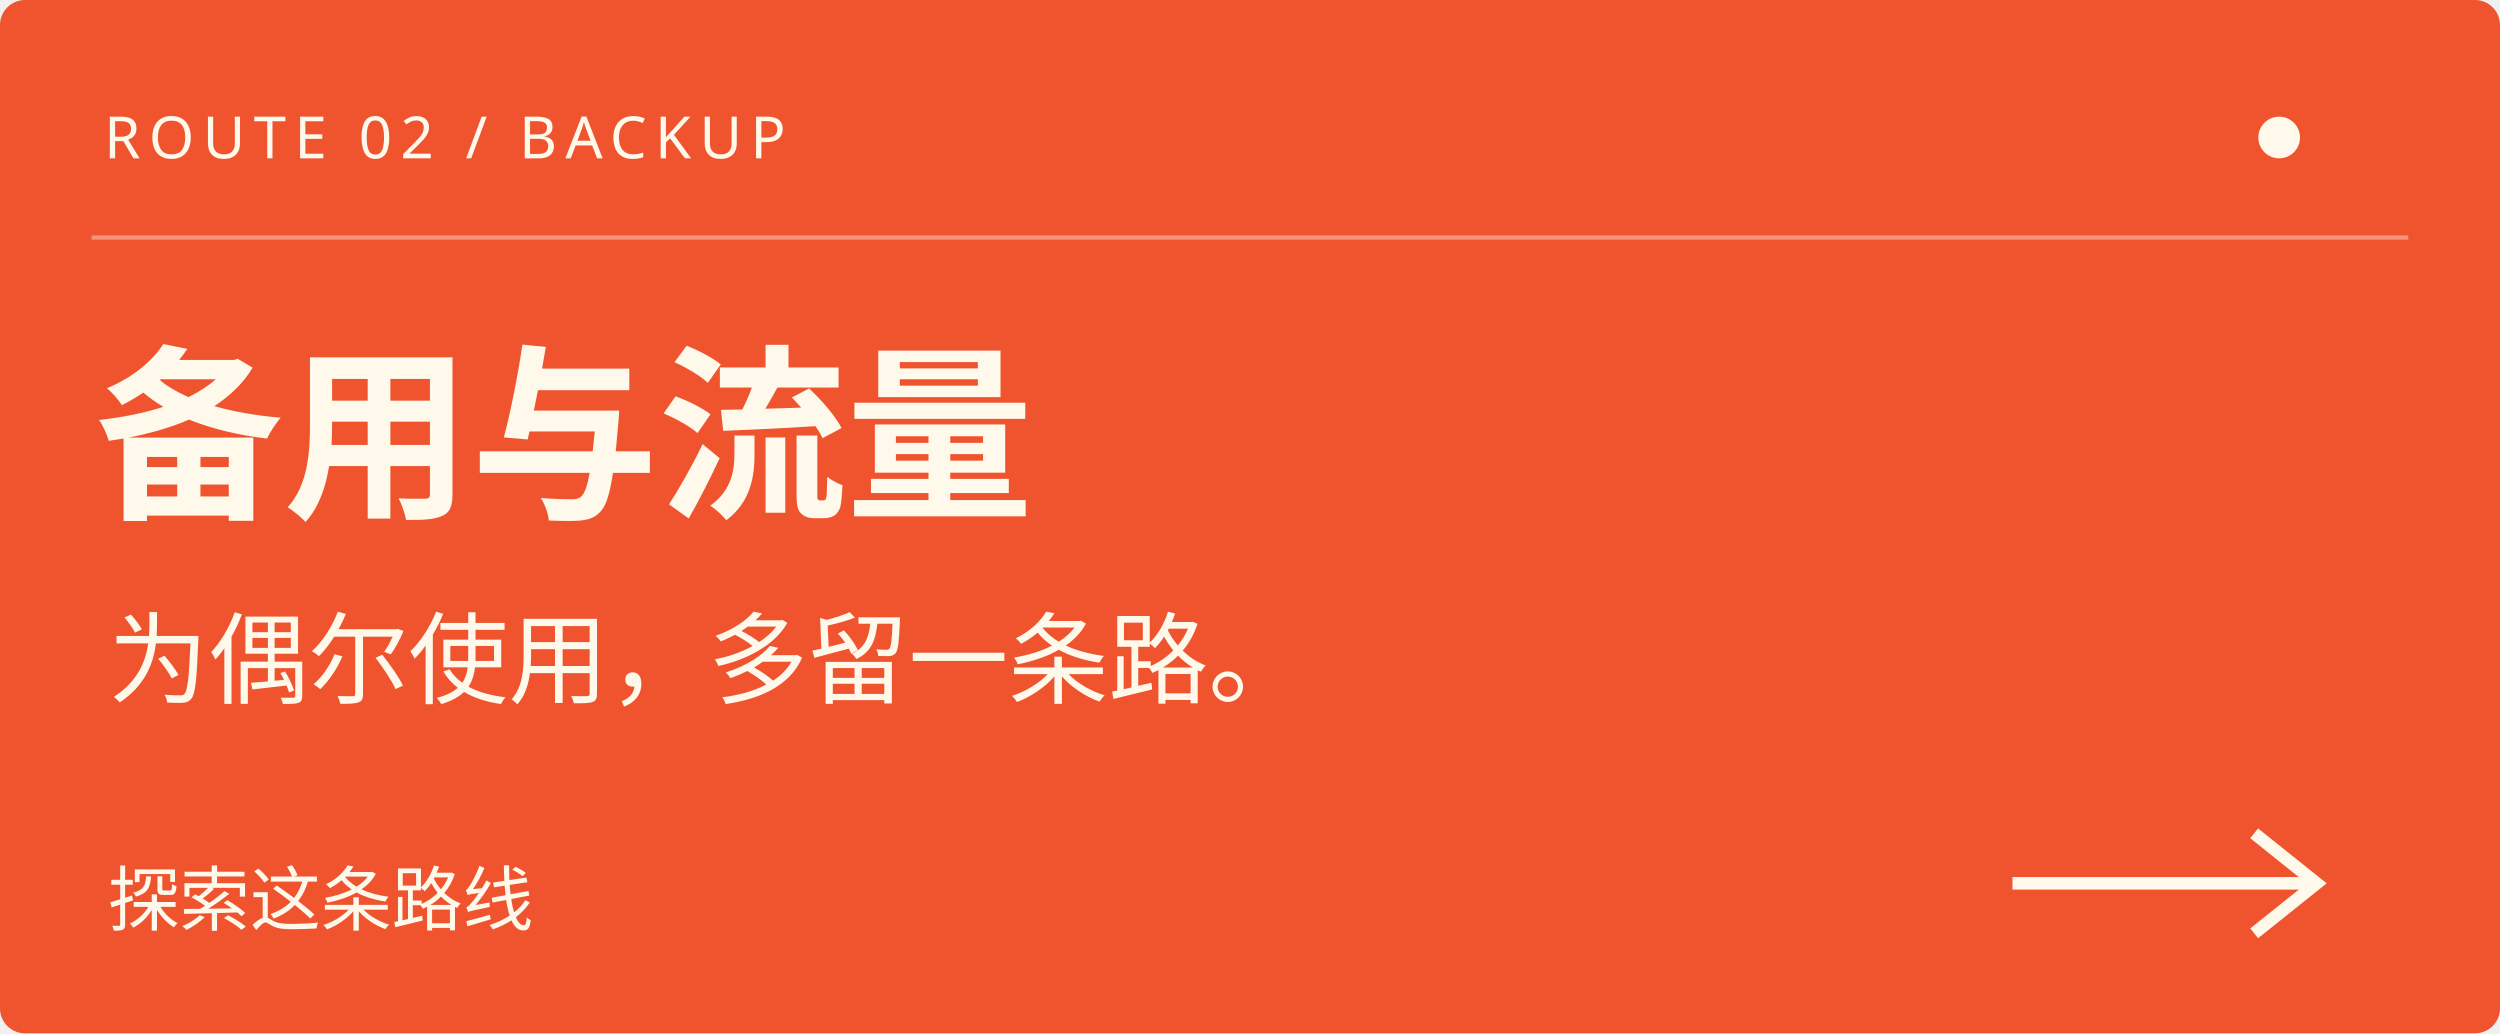
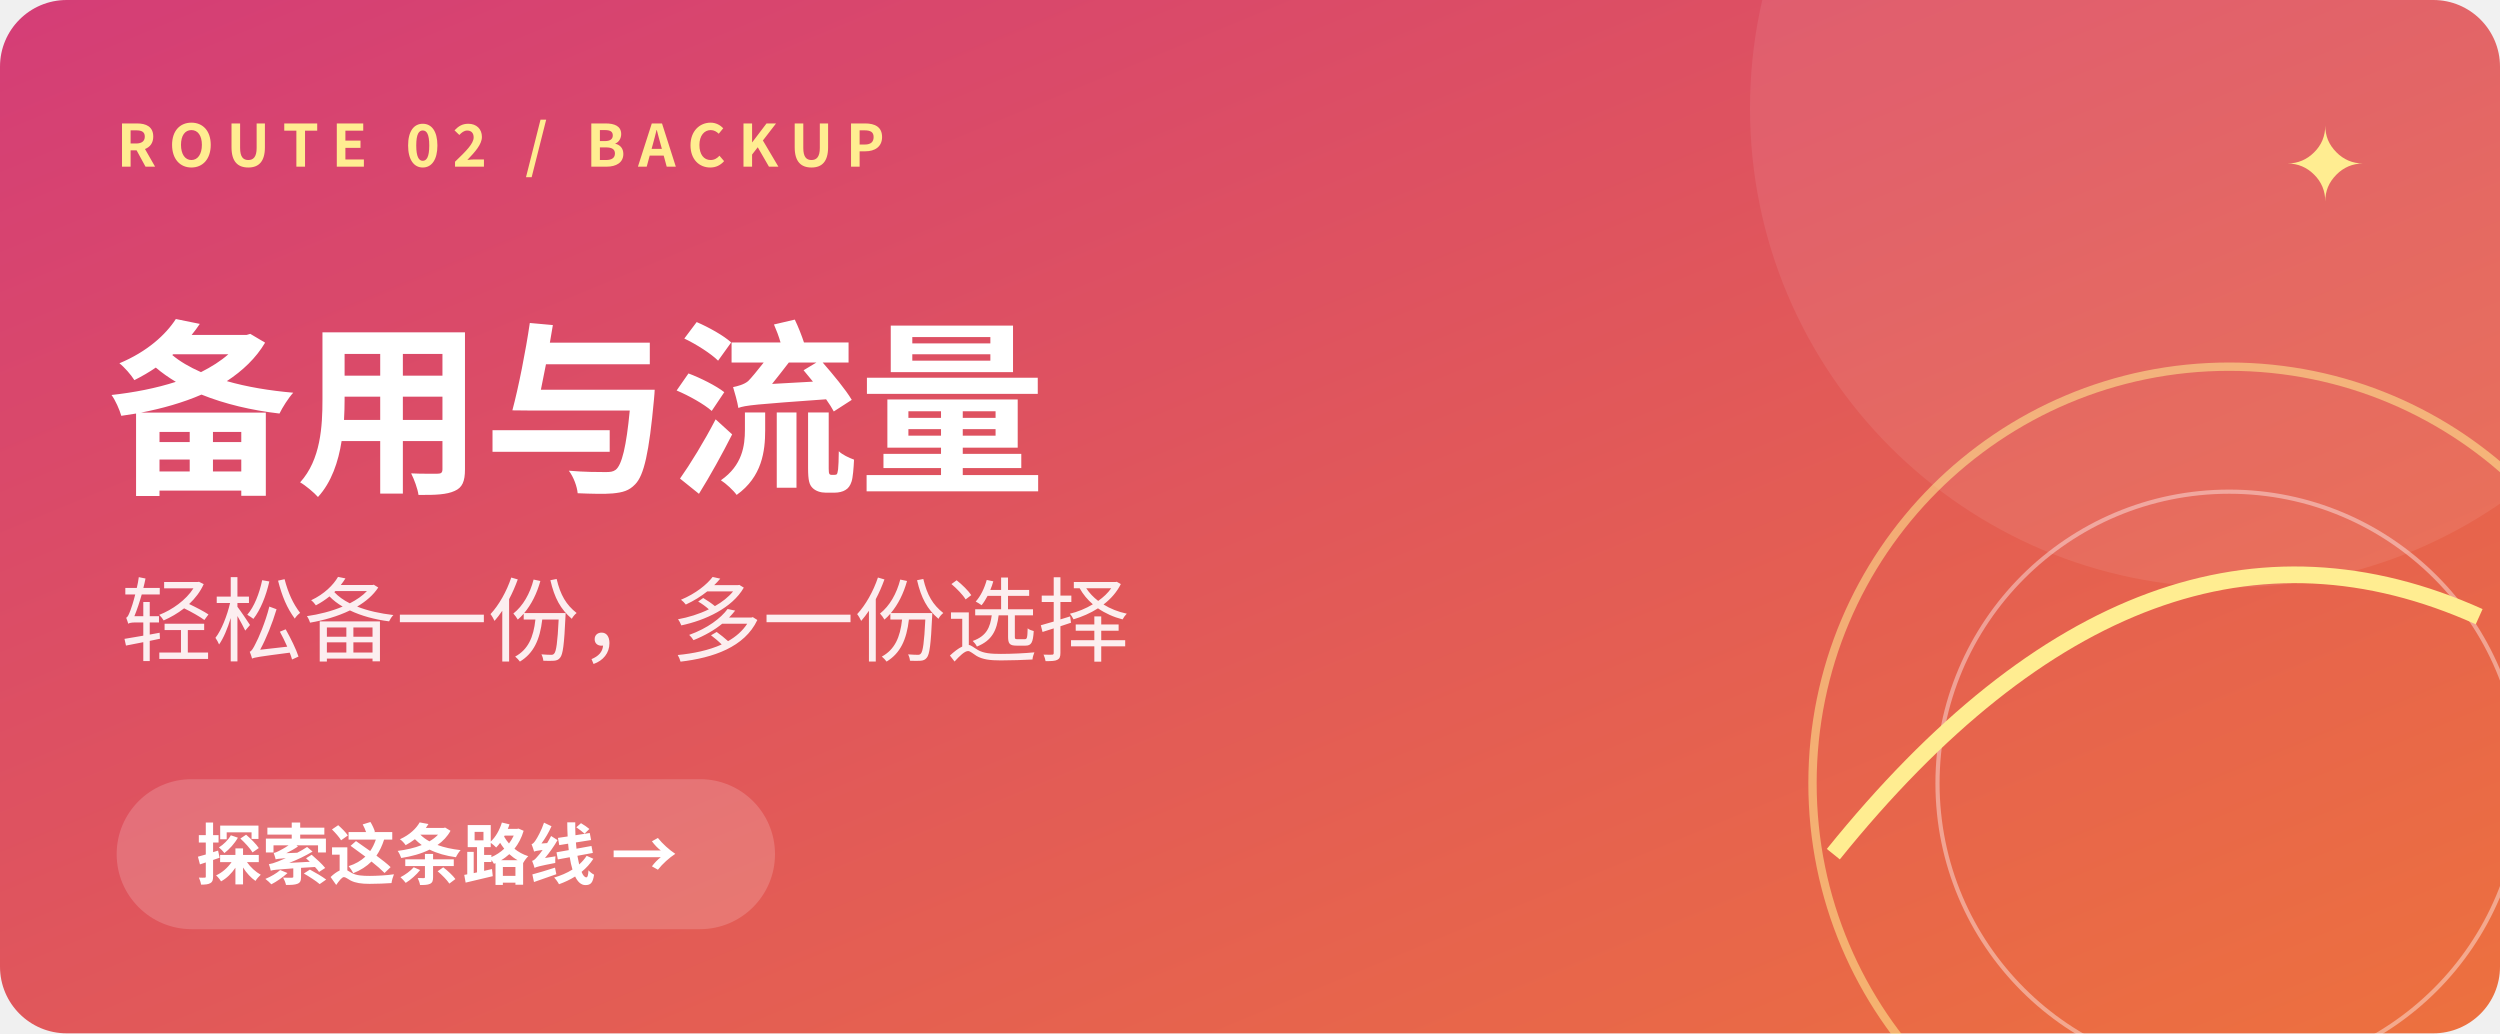
- <svg xmlns="http://www.w3.org/2000/svg" width="600" height="248" viewBox="0 0 600 248" role="img" aria-labelledby="t d">
-   <g font-family="Microsoft YaHei,PingFang SC,sans-serif">
-     <rect width="600" height="248" rx="6" fill="#ef542e" />
-     <path d="M22 57H578" stroke="#fff9ec" stroke-opacity=".4" />
-     <text x="25" y="38" font-size="14" letter-spacing="2" fill="#fff9ec">ROUTE 02 / BACKUP</text>
-     <text x="23" y="121" font-size="45" font-weight="900" fill="#fff9ec">备用与流量</text>
-     <text x="26" y="167" font-size="24" fill="#fff9ec">为偶尔使用，多留一条路。</text>
-     <text x="26" y="222" font-size="17" fill="#fff9ec">探索这条路线</text>
-     <path d="M483 212H556m-15-12 15 12-15 12" fill="none" stroke="#fff9ec" stroke-width="3" />
-     <circle cx="547" cy="33" r="5" fill="#fff9ec" />
+ <svg xmlns="http://www.w3.org/2000/svg" width="600" height="248" viewBox="0 0 600 248" role="img" aria-labelledby="title desc">
+   <defs>
+     <linearGradient id="g" x2="1" y2="1">
+       <stop stop-color="#d43d77" />
+       <stop offset="1" stop-color="#ed713e" />
+     </linearGradient>
+   </defs>
+   <rect width="600" height="248" rx="16" fill="url(#g)" />
+   <circle cx="535" cy="26" r="115" fill="#fff" opacity=".08" />
+   <circle cx="535" cy="188" r="100" fill="none" stroke="#ffed91" stroke-width="2" opacity=".55" />
+   <circle cx="535" cy="188" r="70" fill="none" stroke="#fff" opacity=".4" />
+   <path d="M440 205 Q515 112 595 148" fill="none" stroke="#ffed91" stroke-width="4" />
+   <g font-family="Microsoft YaHei,PingFang SC,Noto Sans CJK SC,sans-serif">
+     <text x="28" y="40" font-size="14" letter-spacing="3" font-weight="700" fill="#ffed91">ROUTE 02 / BACKUP</text>
+     <text x="26" y="115" font-size="45" font-weight="900" fill="#fff">备用与流量</text>
+     <text x="29" y="157" font-size="22" fill="#fff" opacity=".9">轻松备一份，多一份选择</text>
+     <rect x="28" y="187" width="158" height="36" rx="18" fill="#fff" opacity=".17" />
+     <text x="47" y="211" font-size="16" font-weight="700" fill="#fff">探索这条路线  →</text>
+     <text x="548" y="48" font-size="24" fill="#ffed91">✦</text>
  </g>
</svg>
